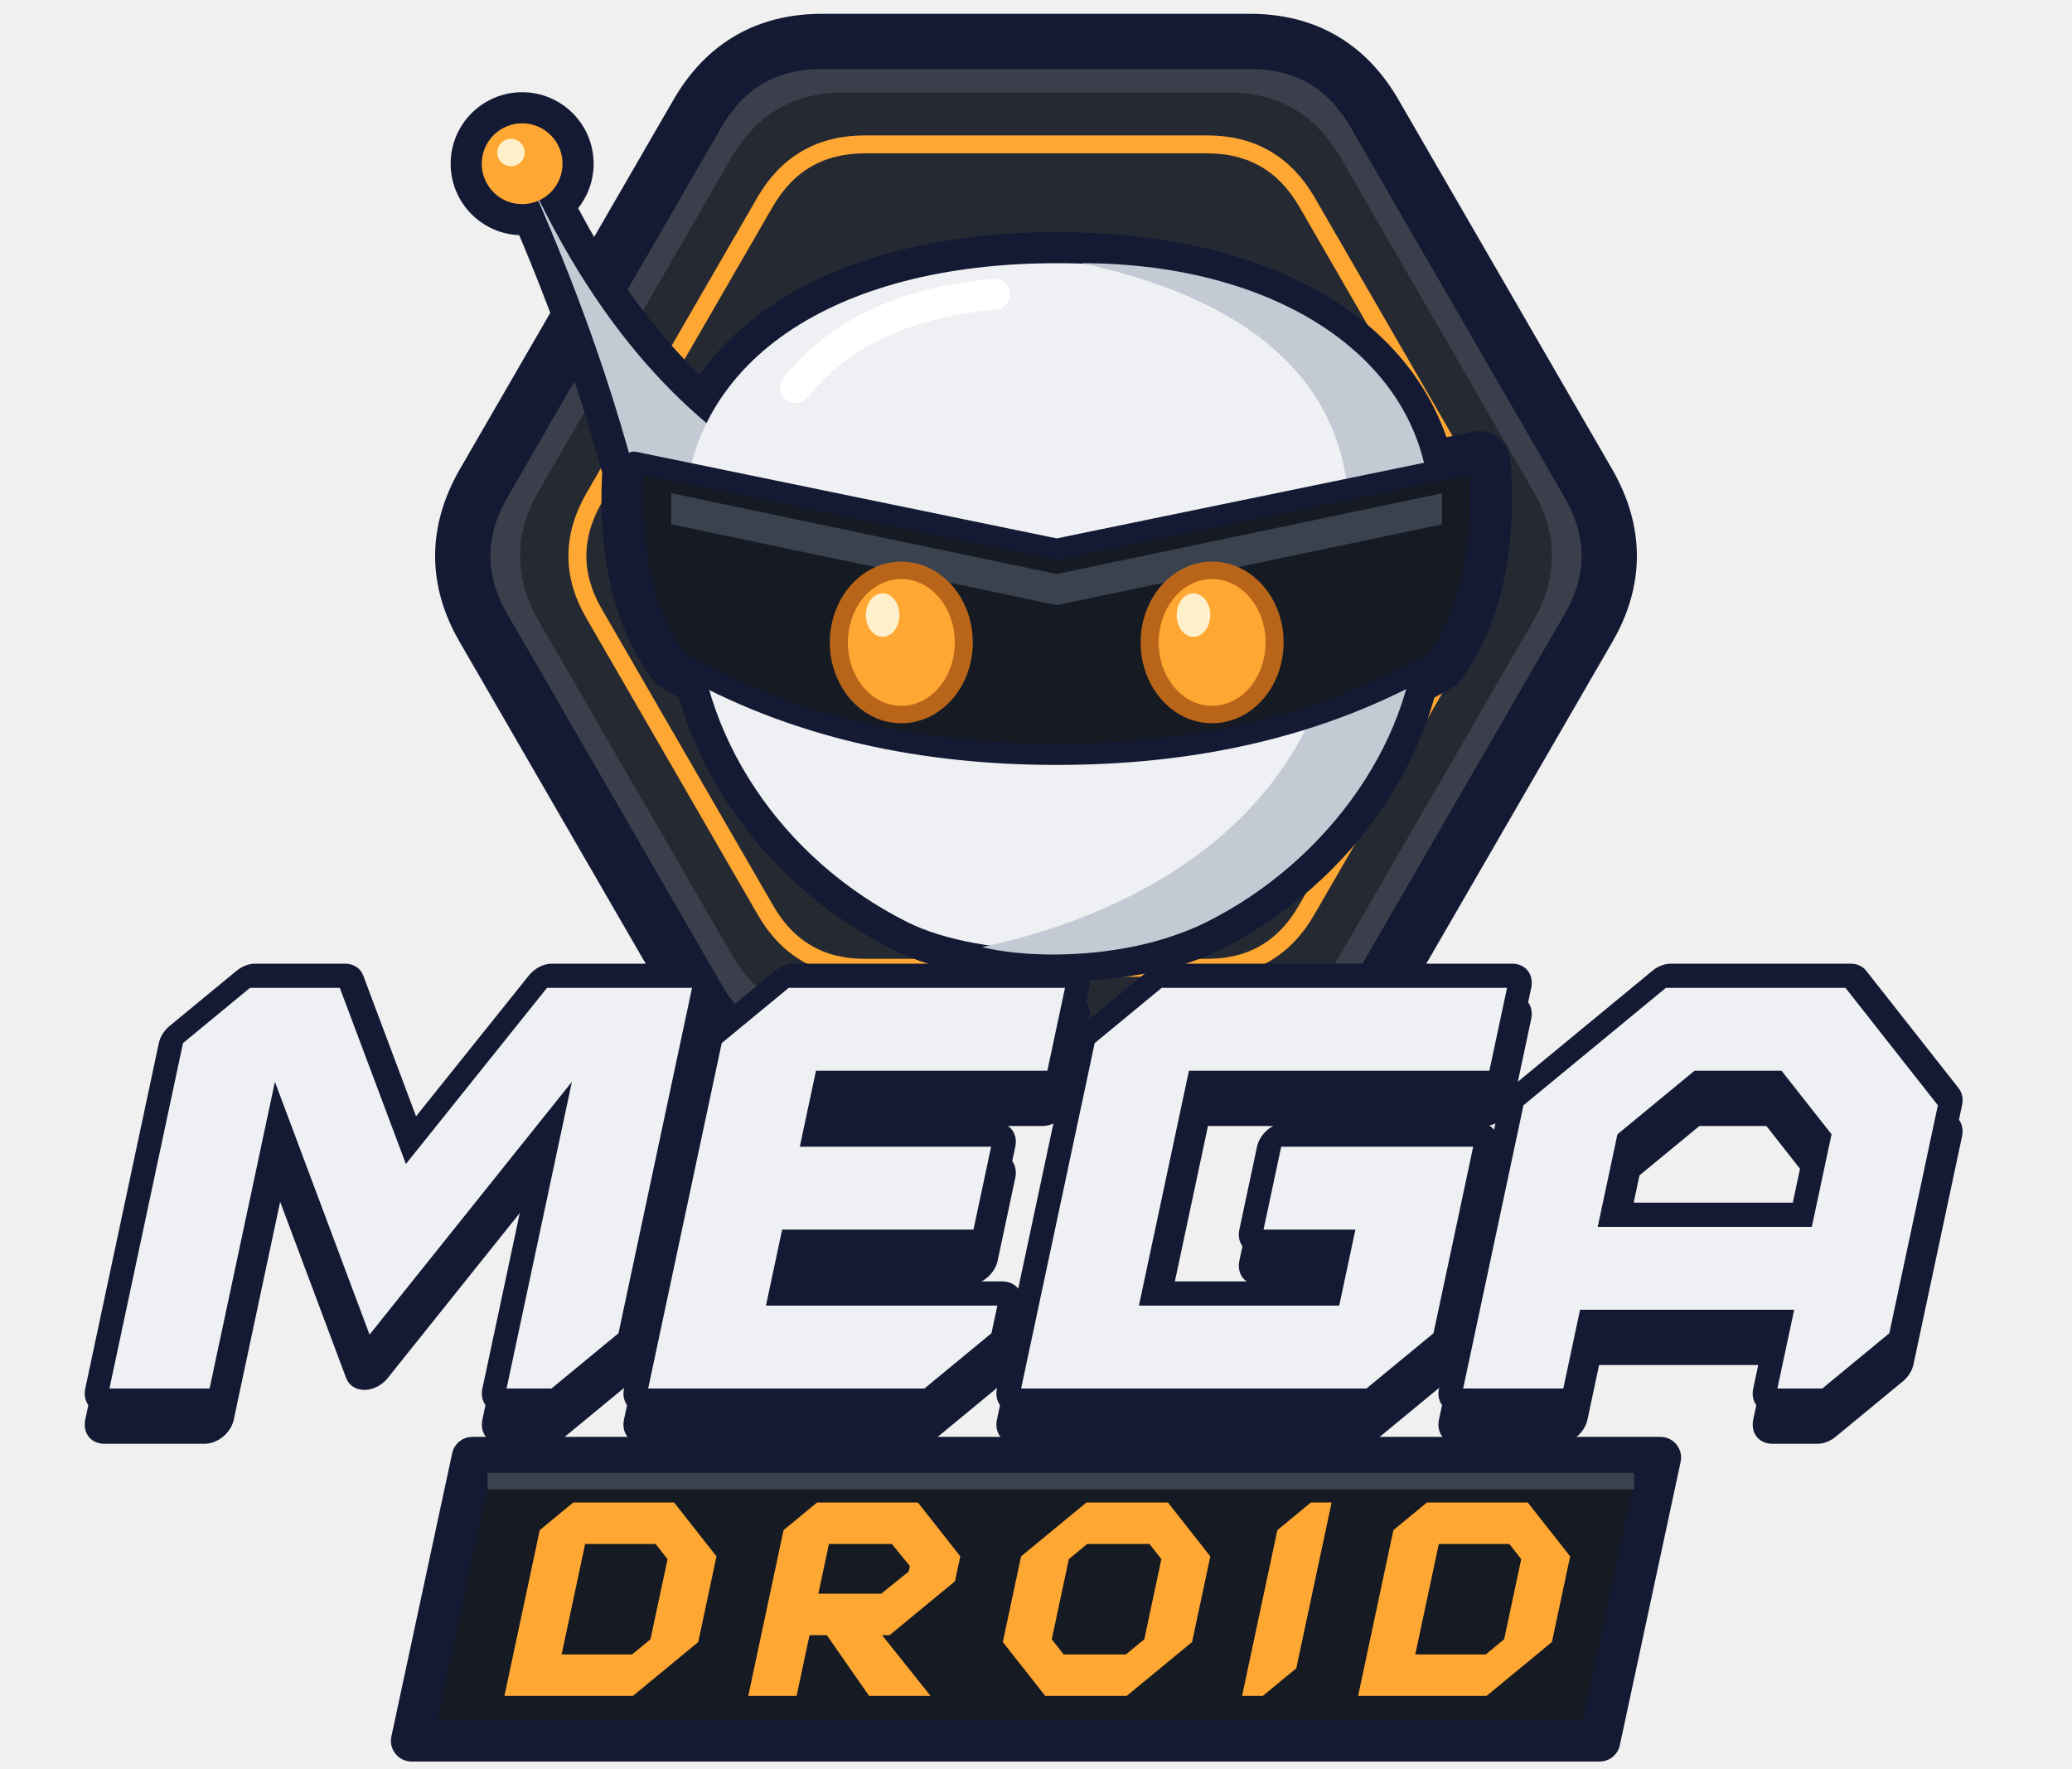
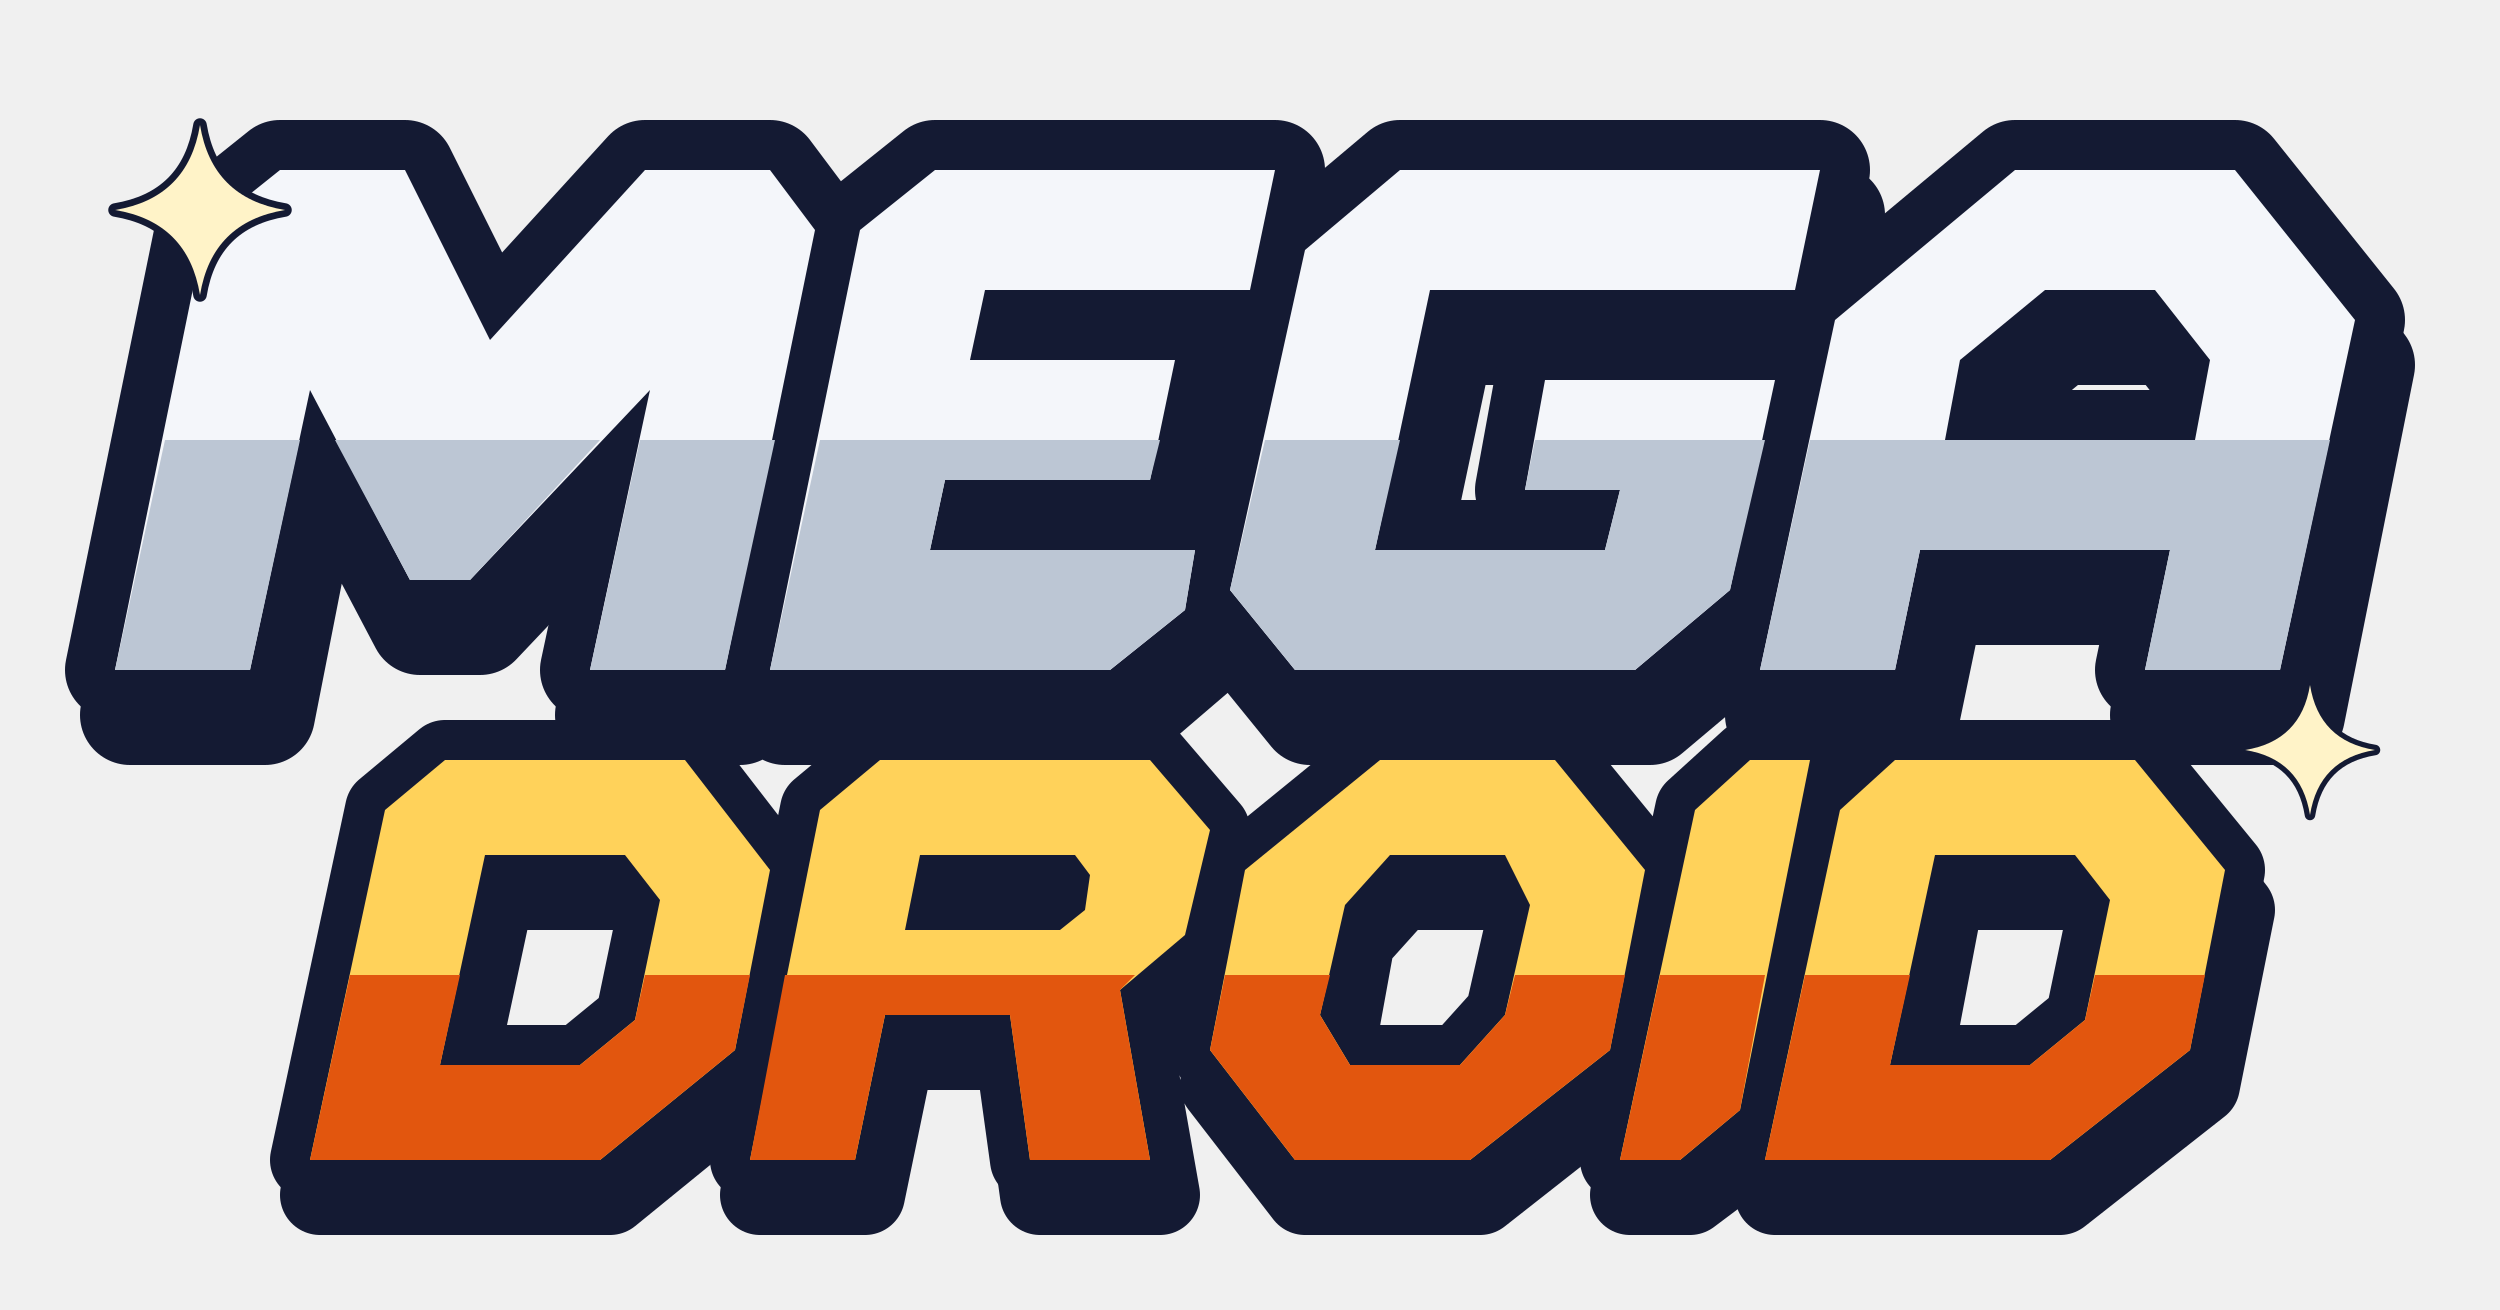
- <svg xmlns="http://www.w3.org/2000/svg" viewBox="0 0 300 256" aria-hidden="true" focusable="false">
+ <svg xmlns="http://www.w3.org/2000/svg" viewBox="0 0 500 262" aria-hidden="true" focusable="false">
  <g stroke-linejoin="round">
-     <path d="M230 70c4 7 4 14 0 20.9l-31 53.6c-4 7-10 10.5-18 10.5h-62c-8 0-14-3.5-18-10.5l-31-53.6c-4-6.9-4-13.9 0-20.9l31-53.6c4-6.9 10-10.4 18-10.4h62c8 0 14 3.5 18 10.4z" fill="#3a3f4b" stroke="#141a33" stroke-width="8" />
-     <path d="M222 71.1c3.6 6.2 3.6 12.5 0 18.8l-27.9 48.2c-3.6 6.3-9 9.4-16.2 9.4h-55.8c-7.2 0-12.6-3.1-16.2-9.4l-27.9-48.2c-3.6-6.3-3.6-12.6 0-18.8l27.9-48.3c3.6-6.2 9-9.4 16.2-9.4h55.8c7.2 0 12.6 3.2 16.2 9.4z" fill="#252932" />
-     <path d="M214 72.1c3.2 5.6 3.2 11.2 0 16.7l-24.8 42.9c-3.2 5.6-8 8.4-14.4 8.4h-49.6c-6.4 0-11.2-2.8-14.4-8.4l-24.8-42.9c-3.2-5.5-3.2-11.1 0-16.7l24.8-42.9c3.2-5.5 8-8.3 14.4-8.3h49.6c6.4 0 11.2 2.8 14.4 8.3z" fill="none" stroke="#ffa733" stroke-width="2.6" />
-     <g transform="matrix(.9 0 0 .9 153 79.5)">
-       <path d="M-56-20c-12-10-22-24-30-42c8 18 16 38 22 66zM-60-4c0-26 24-42 60-42c36 0 60 16 60 42l-60 8zM-58 8h116c0 22-14 42-34 52c-12 6-36 6-48 0c-20-10-34-30-34-52zM-68-14l68 14l68-14c1 12-1 24-7 32c-19 11-40 15-61 15c-21 0-42-4-61-15c-6-8-8-20-7-32z" fill="#141a33" stroke="#141a33" stroke-width="10" />
-       <circle cx="-86" cy="-62" r="11.5" fill="#141a33" />
-       <path d="M-56-20c-12-10-22-24-30-42c8 18 16 38 22 66z" fill="#c3cad4" />
-       <path d="M-58 8h116c0 22-14 42-34 52c-12 6-36 6-48 0c-20-10-34-30-34-52z" fill="#eef0f3" />
-       <path d="M58 10c0 20-14 40-34 50c-12 6-28 6-36 4c28-6 52-22 57-50z" fill="#c3cad4" />
-       <path d="M-60-4c0-26 24-42 60-42c36 0 60 16 60 42l-60 8z" fill="#eef0f3" />
-       <path d="M60-6c0-24-24-40-56-40c28 6 44 20 43 43z" fill="#c3cad4" />
-       <path d="M-42-26c8-10 20-14 32-15" fill="none" stroke="#fff" stroke-width="5" stroke-linecap="round" />
-       <path d="M-68-14l68 14l68-14c1 12-1 24-7 32c-19 11-40 15-61 15c-21 0-42-4-61-15c-6-8-8-20-7-32z" fill="#161a22" stroke="#141a33" stroke-width="3.4" />
-       <path d="M-62-9l62 13l62-13v5l-62 13l-62-13z" fill="#3a4250" />
-       <ellipse cx="-25" cy="15" rx="11.5" ry="13" fill="#b8651a" />
-       <ellipse cx="-25" cy="15" rx="8.6" ry="10.2" fill="#ffa733" />
-       <ellipse cx="-28" cy="10.6" rx="2.7" ry="3.5" fill="#fff0cc" />
-       <ellipse cx="25" cy="15" rx="11.5" ry="13" fill="#b8651a" />
-       <ellipse cx="25" cy="15" rx="8.6" ry="10.2" fill="#ffa733" />
-       <ellipse cx="22" cy="10.6" rx="2.7" ry="3.5" fill="#fff0cc" />
-       <circle cx="-86" cy="-62" r="6.5" fill="#ffa733" />
-       <circle cx="-87.8" cy="-63.8" r="2.2" fill="#fff0cc" />
-     </g>
-     <path transform="matrix(1 0 -.213 1 28.2 147.5)" d="M0 58v-50l8-8h13l15 25.5l15-25.5h21v50l-8 8h-6.5v-44.4l-21.5 36.6l-21.5-36.6v44.4zM78 58v-50l8-8h40v12h-33.5v11h27.7v12h-27.7v11h33.5v4l-8 8zM132 58v-50l8-8h50v12h-43.5v34h29v-11h-13.3v-12h27.8v27l-8 8zM196 58v-41l17-17h26l17 17v33l-8 8h-6.5v-11.4h-31v11.4zM210.5 34.6h31v-13.4l-9.2-9.2h-12.6l-9.2 9.2z" fill="#141a33" stroke="#141a33" stroke-width="7" />
-     <path transform="matrix(1 0 -.213 1 28.2 143)" d="M0 58v-50l8-8h13l15 25.5l15-25.5h21v50l-8 8h-6.5v-44.4l-21.5 36.6l-21.5-36.6v44.4zM78 58v-50l8-8h40v12h-33.5v11h27.7v12h-27.7v11h33.5v4l-8 8zM132 58v-50l8-8h50v12h-43.5v34h29v-11h-13.3v-12h27.8v27l-8 8zM196 58v-41l17-17h26l17 17v33l-8 8h-6.5v-11.4h-31v11.4zM210.5 34.6h31v-13.4l-9.2-9.2h-12.6l-9.2 9.2z" fill="#eef0f3" stroke="#141a33" stroke-width="7" paint-order="stroke" />
-     <path d="M68.4 211h172l-8.8 41h-172z" fill="#161a22" stroke="#141a33" stroke-width="6" />
-     <path d="M70.6 214.4h166" stroke="#3a4250" stroke-width="2.4" />
-     <path transform="matrix(1 0 -.213 1 79 217.5)" d="M0 28v-24l4-4h14.6l7.8 7.8v12.4l-7.8 7.8zM7 22h10.2l2.2-2.2v-11.6l-2.2-2.2h-10.2zM35.3 28v-24l4-4h14.6l7.8 7.8v3.6l-7.8 7.8h-1.1l8.9 8.8h-8.9l-8-8.8h-2.5v8.8zM42.3 13.2h9.1l3.3-3.2v-.8l-3.3-3.2h-9.1zM70.5 20.2v-12.4l7.8-7.8h11.8l7.8 7.8v12.4l-7.8 7.8h-11.8zM77.5 19.8l2.2 2.2h9l2.2-2.2v-11.6l-2.2-2.2h-9l-2.2 2.2zM106.8 28v-24l4-4h3v24l-4 4zM123.6 28v-24l4-4h14.6l7.8 7.8v12.4l-7.8 7.8zM130.6 22h10.2l2.2-2.2v-11.6l-2.2-2.2h-10.2z" fill="#ffa733" />
+     <path d="M44 55l15-12h25l16 34l32-34h25l9 12l-18 88h-27l11-56l-36 38h-12l-20-38l-11 56h-27zM175 55l15-12h68l-5 24h-53l-3 14h41l-5 24h-41l-3 14h53l-3 12l-14 12h-68zM263 59l20-16h84l-5 24h-73l-11 52h46l2-12h-19l5-22h46l-9 42l-19 16h-68l-13-16zM355 143l14-70l37-30h44l23 30l-14 70h-27l5-24h-50l-5 24zM391 97h50l4-16l-11-14h-22l-17 14z" fill="#141a33" stroke="#141a33" stroke-width="20" />
+     <path d="M41 46l15-12h25l17 34l31-34h25l9 12l-18 88h-27l12-56l-36 38h-12l-20-38l-12 56h-27zM172 46l15-12h68l-5 24h-53l-3 14h41l-5 24h-41l-3 14h53l-2 12l-15 12h-68zM261 50l19-16h84l-5 24h-73l-11 52h46l3-12h-19l4-22h46l-9 42l-19 16h-68l-13-16zM352 134l15-70l36-30h44l24 30l-15 70h-27l5-24h-50l-5 24zM389 88h50l3-16l-11-14h-22l-17 14z" fill="#f4f6fa" stroke="#141a33" stroke-width="20" paint-order="stroke" />
+     <path d="M155 88l-10 46h-27l10-46h-8l-26 28h-12l-15-28h-7l-10 46h-27l10-46zM232 88l-2 8h-41l-3 14h53l-2 12l-15 12h-68l10-46zM280 88l-5 22h46l3-12h-19l2-10h46l-7 30l-19 16h-68l-13-16l7-30zM352 134l10-46h104l-10 46h-27l5-24h-50l-5 24z" fill="#bcc6d4" />
+     <path d="M79 169l12-10h48l18 23l-8 35l-27 22h-58zM90 220h28l11-9l5-24l-7-9h-28zM166 169l12-10h54l12 15l-5 20l-13 11l6 34h-24l-4-29h-25l-6 29h-21zM183 193h31l5-4l1-7l-3-4h-31zM251 182l27-23h35l18 23l-7 35l-28 22h-35l-17-22zM267 210l5 10h22l9-10l5-22l-5-10h-23l-9 10zM341 169l11-10h12l-14 71l-12 9h-12zM370 169l11-10h48l18 23l-7 35l-28 22h-57zM381 220h28l10-9l5-24l-7-9h-28z" fill="#141a33" stroke="#141a33" stroke-width="16" />
+     <path d="M77 162l12-10h48l17 22l-7 36l-27 22h-58zM88 213h28l11-9l5-24l-7-9h-28zM164 162l12-10h54l12 14l-5 21l-13 11l6 34h-24l-4-29h-25l-6 29h-21zM181 186h31l5-4l1-7l-3-4h-31zM249 174l27-22h35l18 22l-7 36l-28 22h-35l-17-22zM264 203l6 10h22l9-10l5-22l-5-10h-23l-9 10zM339 162l11-10h12l-14 70l-12 10h-12zM368 162l11-10h48l18 22l-7 36l-28 22h-57zM378 213h28l11-9l5-24l-7-9h-28z" fill="#ffd25a" stroke="#141a33" stroke-width="16" paint-order="stroke" />
+     <path d="M150 195l-3 15l-27 22h-58l8-37zM88 213h28l11-9l2-9h-37zM227 195l-3 3l6 34h-24l-4-29h-25l-6 29h-21l7-37zM325 195l-3 15l-28 22h-35l-17-22l3-15zM264 203l6 10h22l9-10l2-8h-37zM353 195l-5 27l-12 10h-12l8-37zM441 195l-3 15l-28 22h-57l8-37zM378 213h28l11-9l2-9h-37z" fill="#e2560e" />
+     <path d="M40 25Q42.4 39.6 57 42Q42.4 44.4 40 59Q37.6 44.4 23 42Q37.6 39.6 40 25Z" fill="#fff3c8" stroke="#141a33" stroke-width="2.7" stroke-linejoin="round" paint-order="stroke" />
+     <path d="M462 137Q463.8 148.2 475 150Q463.8 151.8 462 163Q460.2 151.8 449 150Q460.2 148.2 462 137Z" fill="#fff3c8" stroke="#141a33" stroke-width="2.1" stroke-linejoin="round" paint-order="stroke" />
  </g>
</svg>
